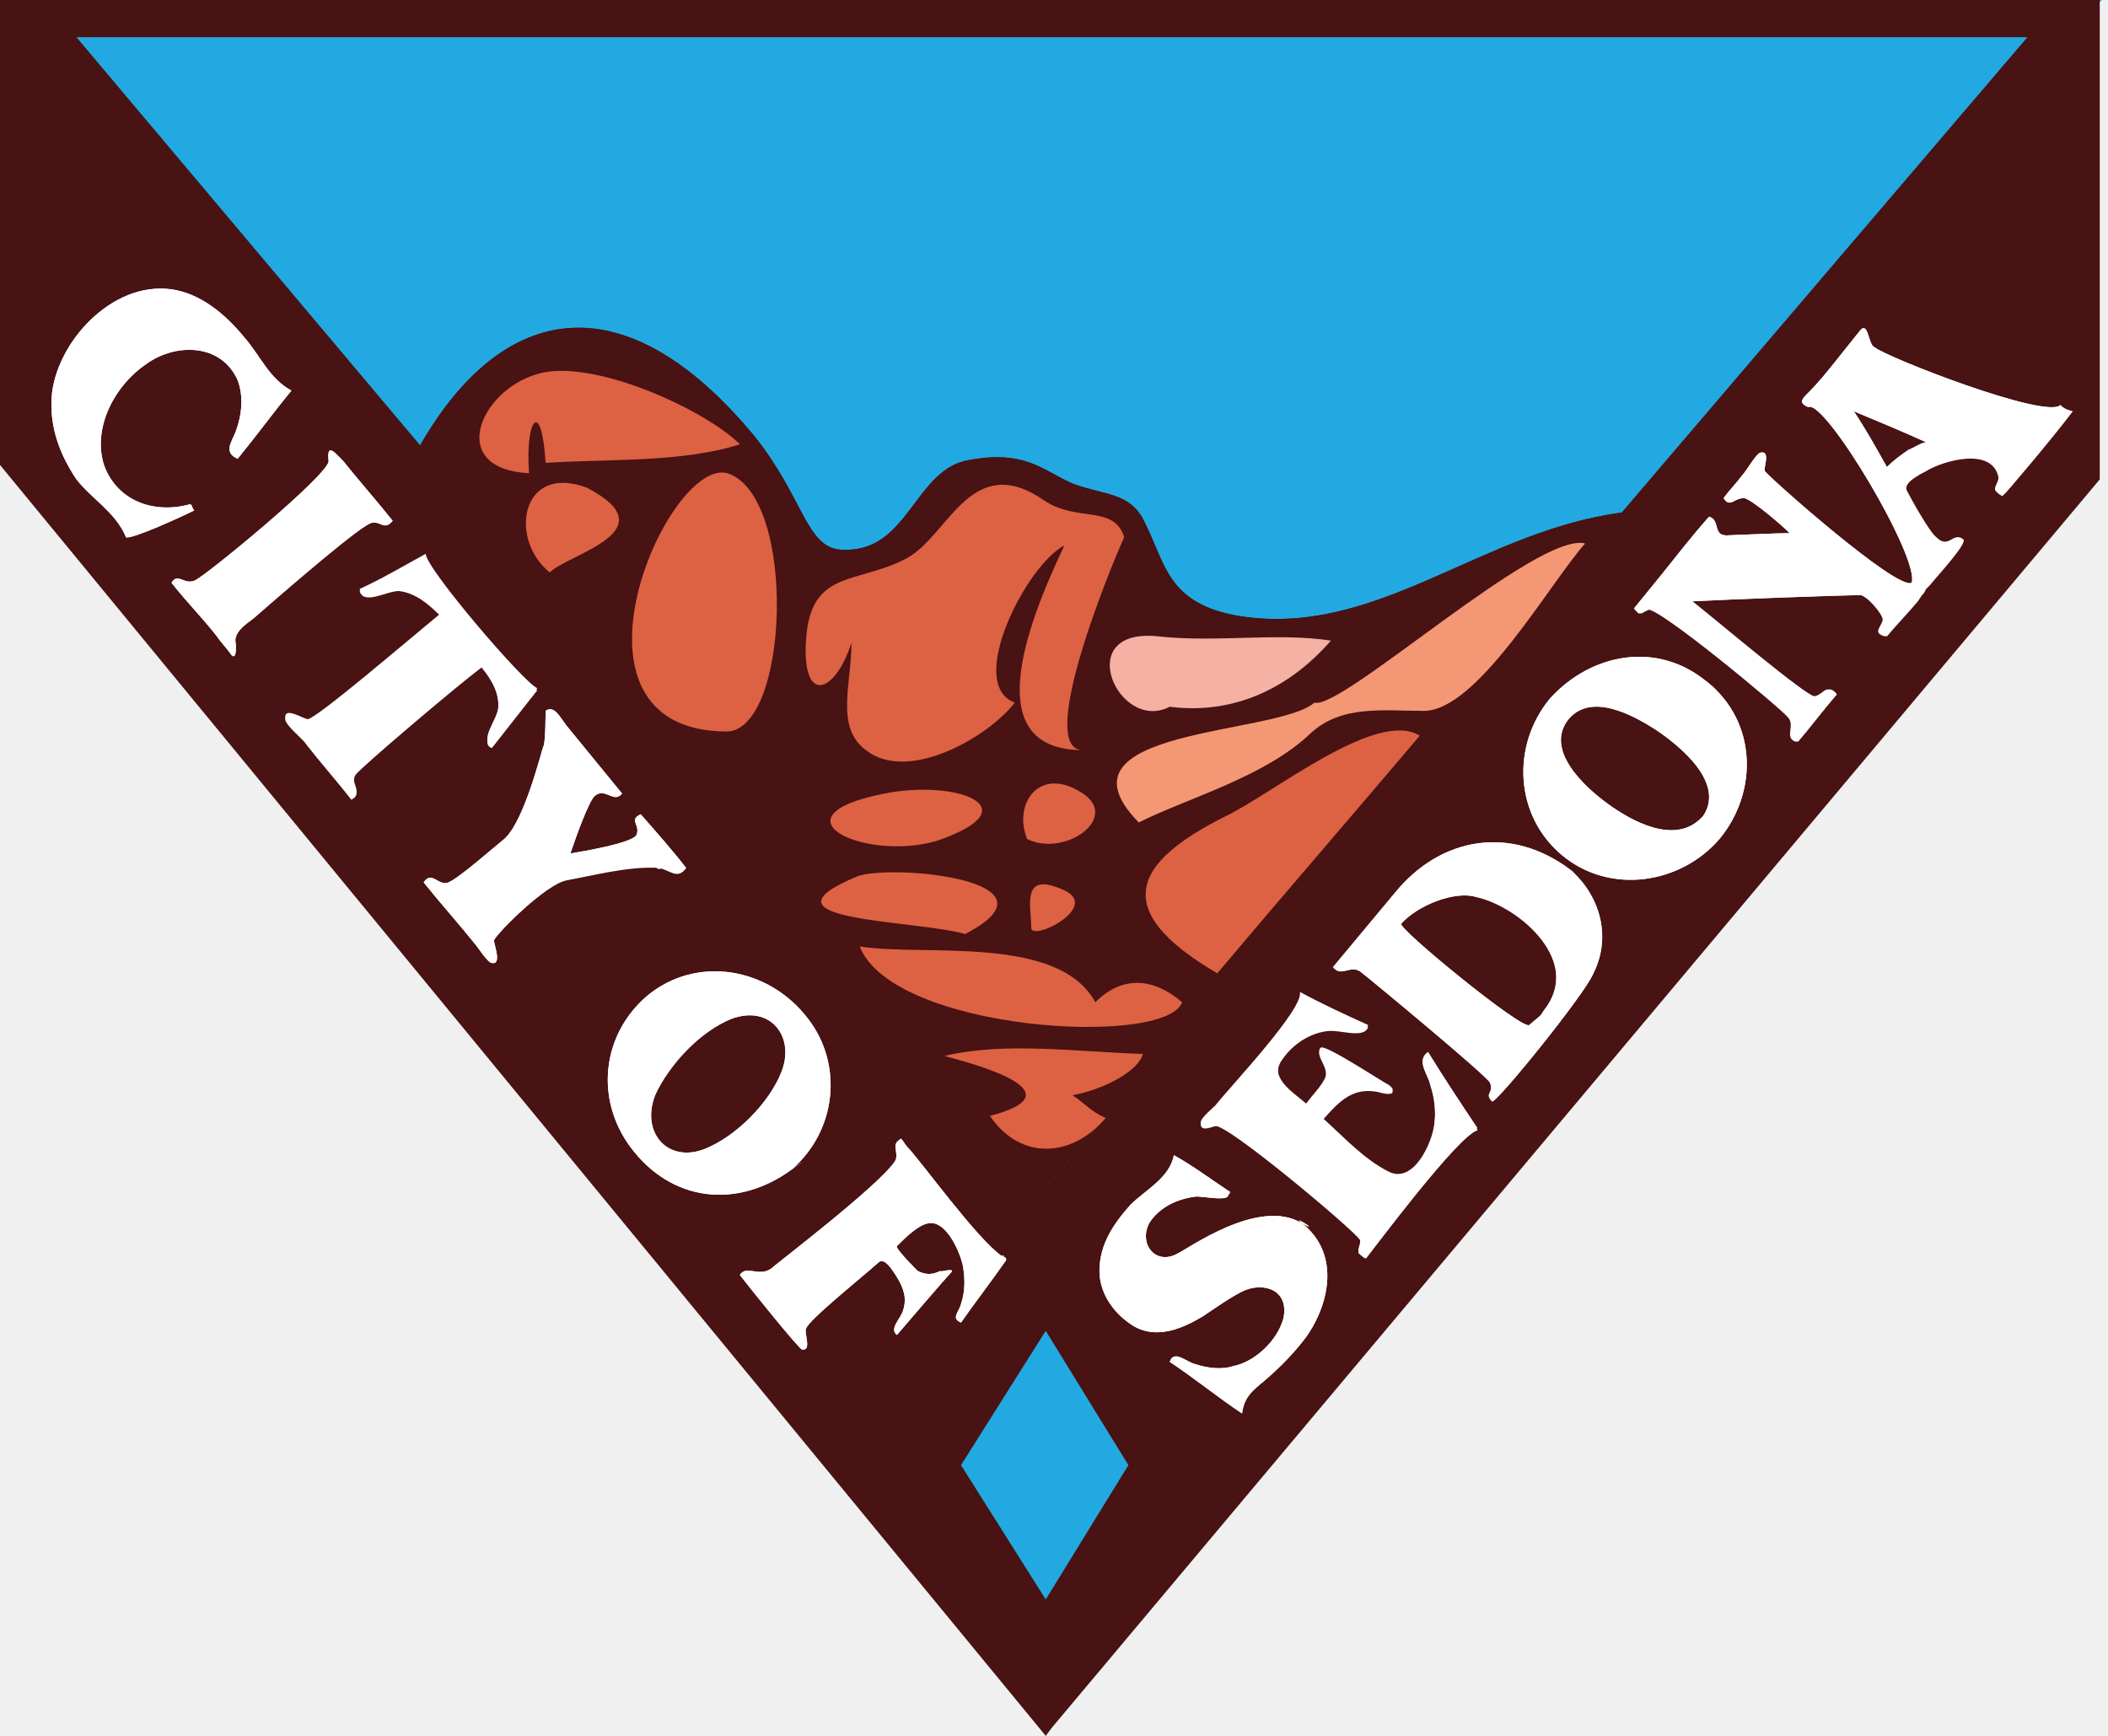
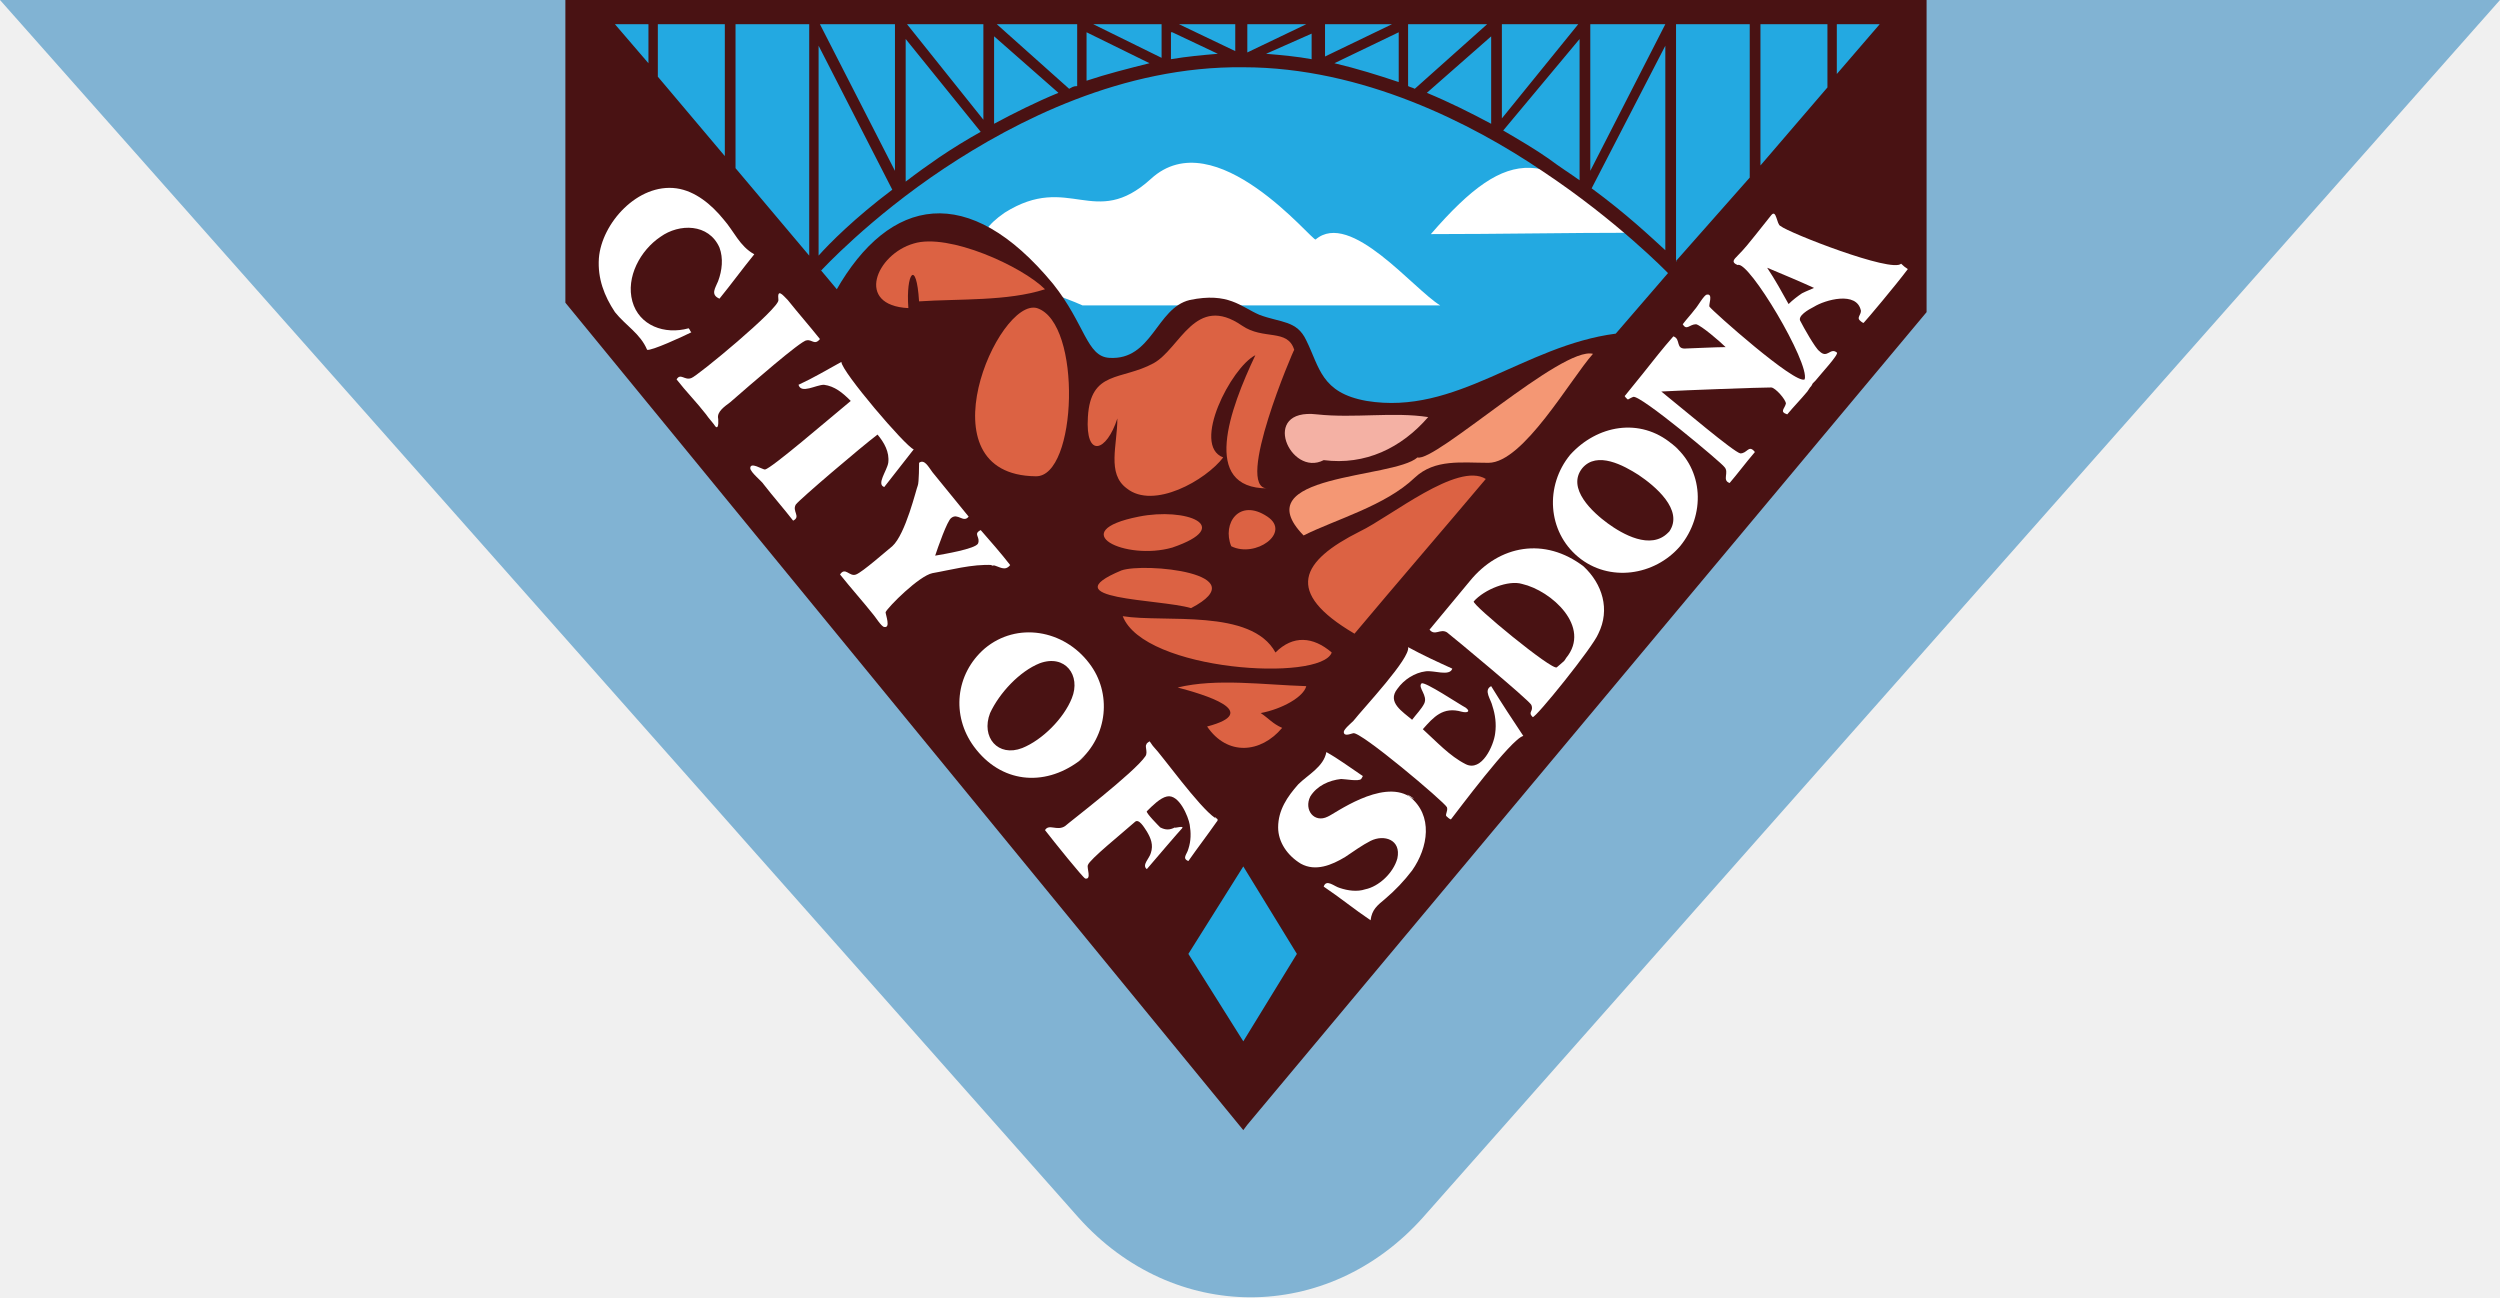
- <svg xmlns="http://www.w3.org/2000/svg" width="102" height="84" fill="none">
-   <path d="m0 0 50.6 59.1L101.7 0H0Z" fill="#23A9E1" />
-   <path d="M50.9 0H0v22.5L50.6 84l.3-.4 50.7-60.4V0H50.9Zm0 57.1-.3.4L3.7 1.8h94.4L50.9 57.1Z" fill="#491213" />
-   <path d="m50.6 57.5.3-.4 27.6-32.3c-6.9.9-11.9 6.1-18.6 5-3.4-.6-3.5-2.5-4.5-4.5-.7-1.5-1.9-1.3-3.5-1.9-1.4-.6-2.3-1.7-5.2-1.1-2.5.6-2.8 4.5-6 4.3-1.7-.1-1.8-2.5-4.2-5.5-6.3-7.6-12.2-6.5-16.2.5l30.3 35.9Z" fill="#491213" />
-   <path d="M23.3 32.2c.5.6.9 1.3.8 2.1-.1.6-.9 1.5-.3 1.8.7-.9 1.5-1.9 2.2-2.8-.6-.2-5.4-5.8-5.4-6.5-1.1.6-2.1 1.2-3.2 1.7.2.7 1.3 0 1.9 0 .8.1 1.4.6 2 1.2-1.7 1.4-5.9 5-6.4 5.1-.2 0-1.1-.6-1.1-.1 0 .3.9 1 1 1.2.7.9 1.5 1.8 2.2 2.7.6-.3-.1-.7.2-1.2.3-.3 4.9-4.2 6.1-5.2ZM18 25.3c.4-.1.6.4 1-.1-.8-1-1.6-1.9-2.4-2.9-.4-.4-.8-.9-.7 0 .1.6-6.1 5.7-6.5 5.8-.5.2-.8-.4-1.1.1.7.9 1.5 1.7 2.2 2.6.2.3.5.6.7.9.3.3.2-.7.2-.6-.1-.5.5-.9.9-1.2 1.5-1.4 5.3-4.6 5.7-4.6ZM9.2 24.4c-1.8.5-3.6-.2-4.2-2-.5-1.8.6-3.8 2.1-4.8 1.4-1 3.6-1 4.4.8.3.8.2 1.7-.1 2.5-.2.5-.6 1 .1 1.3.9-1.1 1.7-2.2 2.6-3.3-1.1-.6-1.5-1.7-2.3-2.6-.9-1.1-2.1-2.1-3.5-2.3-2.9-.4-5.6 2.6-5.8 5.2-.1 1.5.4 2.8 1.2 4 .8 1 1.9 1.6 2.4 2.8.3.1 2.7-1 3.3-1.3-.1-.1-.1-.3-.2-.3-.7.2 0 0 0 0ZM48.5 60.8c-1.2-.8-4-4.7-4.6-5.3-.1-.1-.2-.3-.3-.4 0 0-.3.2-.2.2-.2.1.1.6-.1.9-.8 1.2-5.8 5-6 5.2-.6.4-1.2-.2-1.5.3.7.9 2.8 3.5 3 3.6.5.1.1-.8.2-1 .1-.4 2.6-2.4 3.5-3.2.3-.3.7.4.9.7.3.5.5 1 .3 1.6-.1.4-.7.9-.3 1.2.6-.7 2.4-2.8 2.6-3 .3-.3-.6 0-.5-.1-.4.2-.7.2-1.1 0-.1-.1-1.1-1.1-1-1.2.4-.4 1-1 1.5-1.1.9-.2 1.6 1.5 1.7 2.1.1.6.1 1.2-.1 1.8-.1.4-.5.7 0 .9.7-1 1.4-1.9 2.1-2.9.2-.2 0-.3-.1-.3-.1-.1.2 0 0 0ZM38.3 56.6c2.2-1.9 2.5-5.1.8-7.3-1.9-2.5-5.4-3.1-7.8-1.1-2.2 1.9-2.5 5-.8 7.3 2 2.7 5.2 3 7.8 1.1 1.2-.9-.1.1 0 0Zm-.5-4.7c-.6 1.5-2.2 3.1-3.7 3.7-1.8.7-3.1-.8-2.4-2.6.6-1.5 2.2-3.1 3.7-3.7 1.9-.7 3.1.9 2.4 2.6-.3.9.1-.2 0 0ZM31.9 42c.5.1.9.6 1.3 0-.7-.9-1.5-1.8-2.2-2.6-.6.3 0 .5-.2 1-.2.4-2.6.8-3.2.9.2-.6.9-2.6 1.2-2.8.5-.4.9.4 1.3-.1l-2.7-3.3c-.3-.4-.6-1-1-.7 0 0 0 1.5-.1 1.7-.1.2-.9 3.6-1.9 4.5-.5.4-2.2 1.9-2.7 2.1-.5.2-.8-.6-1.2 0 .8 1 1.7 2 2.5 3 .1.1.6.9.8.9.5.1.1-.9.1-1.1.2-.4 2.5-2.7 3.5-2.9 1.2-.3 3-.8 4.5-.6.3.1-.4 0 0 0ZM69.2 52.4c.2.6.3 1.3.2 2-.1.9-1 2.9-2.2 2.3C66 56.1 65 55 64 54.1c.8-.9 1.5-1.7 2.9-1.3.4.1.7 0 .3-.3-.4-.2-3.1-2-3.3-1.8-.3.3.5.9.2 1.5-.2.4-.6.8-.9 1.2-.7-.6-1.9-1.3-1.1-2.3.5-.7 1.3-1.2 2.1-1.3.6-.1 1.8.4 2-.2-1.1-.5-2.2-1-3.3-1.6.2.8-3.3 4.5-4.1 5.5-.1.1-.7.6-.7.8 0 .4.6.1.7.1.5-.2 6.8 5.1 7 5.5.1.3-.2.6 0 .7 0 0 .2.2.3.2.4-.5 4.5-6 5.4-6.2-.8-1.2-1.6-2.4-2.4-3.7-.6.4 0 1.1.1 1.5ZM63 59.2c-2.1-1.3-5.6 1.3-6.1 1.5-1 .5-1.8-.5-1.3-1.5.5-.8 1.4-1.2 2.3-1.3.3 0 1.4.2 1.5 0 .1-.2.2-.2 0-.3-.9-.6-1.7-1.2-2.6-1.7-.2 1.1-1.4 1.7-2.1 2.4-.8.9-1.5 1.9-1.5 3.2 0 1.1.7 2.1 1.7 2.7 1.1.6 2.3.1 3.3-.5.6-.4 1.3-.9 1.9-1.2 1-.5 2.3-.1 2 1.3-.3 1.1-1.4 2.1-2.4 2.3-.6.2-1.3.1-1.9-.1-.4-.1-1-.7-1.2-.1 1.2.8 2.3 1.7 3.5 2.5.1-.8.5-1.1 1.1-1.6.7-.6 1.4-1.3 2-2.1 1.2-1.7 1.6-4.1-.2-5.5ZM63 59.2c1 .5-.6-.5 0 0ZM99.7 19.6c-.7.7-8.4-2.3-9-2.8-.3-.1-.3-1.3-.7-.8l-1.2 1.5c-.4.5-.8 1-1.3 1.5-.3.3-.5.5 0 .7.8-.4 5.4 7.3 5 8.5-.7.4-6.9-5.1-7.1-5.4-.1-.1.3-1-.2-.9-.2 0-.7.9-.9 1.1-.3.4-.6.7-.9 1.1.3.5.5 0 1 0 .4.1 1.8 1.3 2.2 1.7-.7 0-2.7.1-2.9.1-.9.1-.4-.7-1-.9-.8.9-1.5 1.8-2.3 2.8-.4.5-.9 1.1-1.3 1.6-.1.1 0 0 .1.1.3.3.1.2.6 0s6.6 4.9 6.8 5.2c.4.5-.2 1 .4 1.2.6-.7 1.2-1.5 1.8-2.2.1-.1.1-.1 0-.2-.4-.4-.5.2-1 .2-.5-.1-4.4-3.4-5.9-4.6 1.8-.1 7.3-.3 8.2-.3.3 0 1.1.9 1.1 1.2-.1.4-.5.6.1.8.5-.6 1-1.1 1.5-1.7l.2-.3c.1-.1.1-.1.2-.3l.2-.2c.4-.5 1.8-2 1.6-2.2-.5-.4-.7.5-1.3-.1-.3-.2-1.2-1.8-1.4-2.2-.3-.4.6-.9 1-1.1.8-.5 3.2-1.2 3.5.3 0 .3-.3.5-.1.7 0 0 .2.2.3.2.2-.2 2.4-2.8 3.3-4-.4-.1-.5-.2-.6-.3Zm-7.4 2.2c.1-.1.2-.1 0 0-.3.2-.7.5-1 .8-.5-.9-1-1.8-1.6-2.7 1.2.5 2.4 1 3.5 1.5-.2 0-.5.2-.9.4ZM82.6 33c-2.4-2-5.6-1.4-7.6.8-1.9 2.3-1.7 5.7.6 7.6 2.3 1.9 5.7 1.4 7.6-.8 1.9-2.3 1.8-5.7-.6-7.6Zm-.3 6.6c-1.3 1.3-3.4.1-4.5-.7-1.1-.8-3.1-2.6-1.9-4.1 1.1-1.3 3.1-.2 4.2.5 1.2.8 3.4 2.6 2.3 4.2l-.1.1Z" fill="#fff" />
-   <path d="M82.6 33c1.2 1-.3-.2 0 0ZM82.3 39.6l.1-.1-.1.1ZM76 42.1c.1.1.3.2 0 0-2.9-2.2-6.3-1.6-8.5 1.1l-3 3.6c.4.5.8-.1 1.3.2.4.3 6.2 5.1 6.3 5.4.2.5-.3.5.1.9.2.1 4.5-5.2 4.9-6.2.9-1.8.3-3.8-1.1-5Zm-1.3 6.8c-.2.3 0 .1-.7.7-.3.3-6.4-4.7-6.2-4.9.8-.9 2.6-1.6 3.6-1.3 2.2.4 5.2 3.1 3.3 5.5Z" fill="#fff" />
-   <path d="m50.6 57.5.3-.4 27.6-32.3c-6.9.9-11.9 6.1-18.6 5-3.4-.6-3.5-2.5-4.5-4.5-.7-1.5-1.9-1.3-3.5-1.9-1.4-.6-2.3-1.7-5.2-1.1-2.5.6-2.8 4.5-6 4.3-1.7-.1-1.8-2.5-4.2-5.5-6.3-7.6-12.2-6.5-16.2.5l30.3 35.9Z" fill="#491213" />
-   <path d="m46.5 70.9 4.1-6.5 4 6.5-4 6.5-4.1-6.5Z" fill="#23A9E1" />
-   <path d="M23.3 32.3c.5.6.9 1.3.8 2.1-.1.6-.9 1.6-.3 1.8.7-.9 1.5-1.9 2.2-2.8-.6-.2-5.4-5.8-5.4-6.5-1.1.6-2.1 1.2-3.2 1.7.2.7 1.3 0 1.9 0 .8.1 1.4.6 2 1.2-1.7 1.4-5.9 5-6.4 5.1-.2 0-1.1-.6-1.1-.1 0 .3.9 1 1 1.2.7.9 1.5 1.8 2.2 2.7.6-.3-.1-.7.2-1.2.3-.4 4.9-4.3 6.1-5.2ZM18 25.3c.4-.1.6.4 1-.1-.8-1-1.6-1.9-2.4-2.9-.4-.4-.8-.9-.7 0 .1.6-6.1 5.7-6.5 5.8-.5.2-.8-.4-1.1.1.7.9 1.5 1.7 2.2 2.6.2.3.5.6.7.9.3.3.2-.7.2-.6-.1-.5.5-.9.9-1.2 1.5-1.3 5.3-4.6 5.7-4.6ZM9.2 24.4c-1.8.5-3.7-.2-4.2-2s.6-3.8 2.1-4.8c1.4-1 3.6-1 4.4.8.3.8.2 1.7-.1 2.5-.2.5-.6 1 .1 1.3.9-1.1 1.7-2.2 2.6-3.3-1.1-.6-1.5-1.7-2.3-2.6-.9-1.1-2.1-2.1-3.5-2.3-2.9-.4-5.6 2.6-5.8 5.2-.1 1.5.4 2.8 1.2 4 .8 1 1.9 1.6 2.4 2.8.3.1 2.7-1 3.3-1.3-.1-.1-.1-.2-.2-.3-.7.2 0 0 0 0ZM48.5 60.8c-1.2-.8-4-4.7-4.6-5.3-.1-.1-.2-.3-.3-.4 0 0-.3.2-.2.2-.2.1.1.6-.1.9-.8 1.2-5.8 5-6 5.2-.6.4-1.2-.2-1.5.3.7.9 2.8 3.5 3 3.6.5.1.1-.8.2-1 .1-.4 2.6-2.4 3.5-3.2.3-.3.7.4.9.7.3.5.5 1 .3 1.6-.1.4-.7.9-.3 1.2.6-.7 2.4-2.8 2.6-3 .3-.3-.6 0-.5-.1-.4.2-.7.2-1.1 0-.1-.1-1.1-1.1-1-1.2.4-.4 1-1 1.5-1.1.9-.2 1.6 1.5 1.7 2.1.1.6.1 1.2-.1 1.8-.1.4-.5.7 0 .9.7-1 1.4-1.9 2.1-2.9.2-.2 0-.3-.1-.3-.1-.1.2 0 0 0ZM38.3 56.6c2.2-1.9 2.5-5.1.8-7.3-1.9-2.5-5.4-3.1-7.8-1.1-2.2 1.9-2.5 5-.8 7.3 2 2.7 5.2 3 7.8 1.1 1.2-.9-.1.1 0 0Zm-.5-4.7c-.6 1.5-2.2 3.1-3.7 3.7-1.8.7-3.1-.8-2.4-2.6.7-1.5 2.2-3.1 3.7-3.7 1.9-.7 3.1.9 2.4 2.6-.4.9.1-.2 0 0ZM31.9 42c.5.1.9.5 1.3 0-.7-.9-1.5-1.8-2.2-2.6-.6.3 0 .5-.2 1-.2.4-2.6.8-3.2.9.2-.6.9-2.6 1.2-2.8.5-.4.9.4 1.3-.1l-2.7-3.3c-.3-.4-.6-1-1-.7 0 0 0 1.5-.1 1.7-.1.2-.9 3.6-1.9 4.5-.5.4-2.2 1.9-2.7 2.1-.5.2-.8-.6-1.2 0 .8 1 1.7 2 2.5 3 .1.1.6.9.8.9.5.1.1-.9.1-1.1.2-.4 2.5-2.7 3.5-2.9 1.2-.2 3-.7 4.5-.6.3.1-.4 0 0 0Z" fill="#fff" />
-   <path d="M25.6 22.9c-4-.2-2.4-4 .4-4.8 2.6-.8 8.1 1.7 9.8 3.4-2.8.9-6.4.7-9.4.9-.2-3.2-1-2.1-.8.5ZM26.6 27.7c-2-1.6-1.4-5.3 1.8-4.1 4 2.1-.9 3.2-1.8 4.1ZM35.1 35.4c-8.6-.1-2.8-13.3.1-12.5 3.4 1.1 3 12.6-.1 12.5ZM41.2 31.1c-.8 2.5-2.4 3-2.2-.1.2-3.5 2.5-2.7 4.9-4 2-1.1 3.1-5.2 6.6-2.8 1.6 1.1 3.4.2 3.9 1.8 0-.1-4.5 10.3-2 10.3-5 0-2.8-5.9-.9-9.9-1.8.9-4.8 6.7-2.4 7.6-1.3 1.7-5.2 3.9-7.2 2.3-1.5-1.1-.7-3.2-.7-5.2ZM45.3 40.7c-3.5 1-8.1-1.2-2.5-2.3 3.5-.7 7.2.7 2.5 2.3.1 0-.1 0 0 0ZM49.7 40.6c-.7-1.7.6-3.6 2.7-2.2 1.8 1.2-.9 3.1-2.7 2.2ZM46.7 45.2c-2.4-.7-10.5-.6-5.2-2.8 1.7-.6 10.2.2 5.2 2.8ZM49.9 44.9c0-1-.5-2.7 1.4-1.9 2.2.8-1.4 2.6-1.4 1.9 0 0 0-.2 0 0ZM57.2 48.5c-1.4-1.2-2.9-1.3-4.2 0-1.8-3.3-8.3-2.2-11.4-2.7 1.6 4.1 14.8 4.9 15.6 2.7ZM55.3 51c-3.2-.1-6.7-.6-9.6.1 1.9.5 6.4 1.8 2.2 2.9 1.5 2.2 4 2 5.6.1-.7-.3-1-.7-1.6-1.1 1.6-.3 3.2-1.2 3.4-2ZM58.9 47.1c-5.3-3.1-4-5.4.4-7.6 2.3-1.1 7.3-5.2 9.4-3.9-3.3 3.9-6.6 7.7-9.8 11.5Z" fill="#DC6243" />
-   <path d="M55.1 39.8c-4.5-4.6 6.7-4.2 8.5-5.8 1.3.4 10.8-8.3 13.1-7.7-1.7 1.9-5.2 8.1-7.8 8.1-2 0-4-.3-5.5 1.1-2.2 2.1-5.9 3.1-8.3 4.3Z" fill="#F49774" />
-   <path d="M56.6 34.2c-2.5 1.3-4.8-3.9-.5-3.4 2.8.3 5.7-.2 8.3.2-2 2.3-4.7 3.6-7.8 3.2Z" fill="#F4B1A4" />
-   <path d="M69.2 52.5c.2.6.3 1.3.2 2-.1.9-1 2.9-2.2 2.3-1.2-.6-2.2-1.7-3.2-2.6.8-.9 1.5-1.7 2.9-1.3.4.1.7 0 .3-.3-.4-.2-3.1-2-3.3-1.8-.3.3.5.9.2 1.5-.2.4-.6.8-.9 1.2-.7-.6-1.9-1.3-1.1-2.3.5-.7 1.3-1.2 2.1-1.3.6-.1 1.8.4 2-.2-1.1-.5-2.2-1-3.3-1.6.2.8-3.3 4.5-4.1 5.5-.1.1-.7.6-.7.8 0 .4.6.1.7.1.5-.2 6.8 5.1 7 5.5.1.3-.2.6 0 .7 0 0 .2.2.3.2.4-.5 4.5-6 5.4-6.2-.8-1.2-1.6-2.4-2.4-3.7-.6.3 0 1 .1 1.5ZM63 59.2c-2.1-1.3-5.6 1.3-6.1 1.5-1 .5-1.8-.5-1.3-1.5.5-.8 1.4-1.2 2.3-1.3.3 0 1.3.2 1.5 0 .1-.2.2-.2 0-.3-.9-.6-1.7-1.2-2.6-1.7-.2 1.1-1.4 1.7-2.1 2.4-.8.9-1.5 1.9-1.5 3.2 0 1.1.7 2.1 1.7 2.7 1.1.6 2.3.1 3.3-.5.6-.4 1.3-.9 1.9-1.2 1-.5 2.3-.1 2 1.3-.3 1.1-1.4 2.1-2.4 2.3-.6.2-1.3.1-1.9-.1-.4-.1-1-.7-1.2-.1 1.2.8 2.3 1.7 3.5 2.5.1-.8.5-1.1 1.1-1.6.7-.6 1.4-1.3 2-2.1 1.2-1.7 1.6-4.1-.2-5.5ZM63 59.2c1 .6-.6-.5 0 0ZM99.7 19.6c-.7.7-8.4-2.3-9-2.8-.3-.1-.3-1.3-.7-.8l-1.2 1.5c-.4.5-.8 1-1.3 1.5-.3.3-.5.5 0 .7.8-.4 5.4 7.3 5 8.5-.7.4-6.9-5.1-7.1-5.4-.1-.1.3-1-.2-.9-.2 0-.7.9-.9 1.1-.3.4-.6.7-.9 1.1.3.5.5 0 1 0 .4.1 1.8 1.3 2.2 1.7-.7 0-2.7.1-2.9.1-.9.1-.4-.7-1-.9-.8.9-1.5 1.8-2.3 2.8-.4.5-.9 1.1-1.3 1.6-.1.1 0 0 0 .1.3.3.1.2.6 0s6.6 4.9 6.8 5.2c.4.4-.2 1 .4 1.2.6-.7 1.2-1.5 1.8-2.2.1-.1.1-.1 0-.2-.4-.4-.5.2-1 .2-.5-.1-4.4-3.4-5.9-4.6 1.8-.1 7.3-.3 8.2-.3.3 0 1.1.9 1.1 1.2-.1.4-.5.6.1.8.5-.6 1-1.1 1.5-1.7l.2-.3c.1-.1.1-.1.2-.3l.2-.2c.4-.5 1.8-2 1.6-2.1-.5-.4-.7.5-1.3-.1-.3-.2-1.2-1.8-1.4-2.2-.3-.4.6-.9 1-1.1.8-.5 3.2-1.2 3.5.3 0 .3-.3.5-.1.7 0 0 .2.2.3.2.2-.2 2.4-2.8 3.3-4-.3-.2-.4-.3-.5-.4Zm-7.4 2.2c.1 0 .2-.1 0 0-.3.2-.7.5-1 .8-.5-.9-1-1.8-1.6-2.7 1.2.5 2.4 1 3.5 1.5-.2.1-.5.2-.9.4ZM82.6 33c-2.4-2-5.6-1.4-7.6.8-1.9 2.3-1.7 5.7.6 7.6 2.3 1.9 5.7 1.4 7.6-.8 1.9-2.3 1.8-5.7-.6-7.6Zm-.3 6.6s0 .1 0 0c-1.3 1.3-3.4.1-4.5-.7-1.1-.8-3.1-2.6-1.9-4.1 1.1-1.3 3.1-.2 4.2.5 1.2.8 3.4 2.6 2.3 4.2l-.1.1Z" fill="#fff" />
-   <path d="M82.6 33c1.2 1-.3-.2 0 0ZM82.3 39.7c0-.1 0-.1 0 0l.1-.1c-.1 0-.1.1-.1.1ZM76 42.1c.1.1.3.3 0 0-2.9-2.2-6.3-1.6-8.5 1.1l-3 3.6c.4.5.8-.1 1.3.2.4.3 6.2 5.1 6.3 5.4.2.5-.3.5.1.9.2.1 4.5-5.2 4.9-6.2.9-1.8.3-3.7-1.1-5Zm-1.3 6.8c-.2.3 0 .1-.7.7-.3.3-6.4-4.7-6.2-4.9.8-.9 2.6-1.6 3.6-1.3 2.2.5 5.2 3.2 3.3 5.5Z" fill="#fff" />
+ <svg xmlns="http://www.w3.org/2000/svg" width="185" height="96" fill="none">
+   <path d="M185 0H0l79.81 90.101c7.039 7.865 18.44 7.865 25.479 0L185 0Z" fill="#81B3D3" />
+   <path d="M42.83.697 92.004 58.84l48.878-57.745L42.83.697Z" fill="#23A9E1" />
+   <path d="M120.954 17.224c-5.056 0-10.013.1-15.07.1 5.949-6.87 8.626-6.173 15.07-.1ZM80.107 22.6h26.471c-1.983-1.195-6.642-7.069-9.22-4.879-.198.2-7.436-8.86-12.195-4.48-4.163 3.784-6.047-.497-10.806 2.49-5.255 3.583 3.172 5.674 5.75 6.869Z" fill="#fff" />
+   <path d="M92.302 0H41.838v22.4l50.166 61.23.298-.398 50.265-60.134V0H92.302ZM54.429 1.792h5.453v17.124l-5.453-6.471V1.792Zm-.793 9.757L48.68 5.675V1.792h4.957v9.757ZM72.771 8.86 67.12 1.792h5.65v7.069Zm-6.544 3.783L60.675 1.792h5.552v10.852Zm-5.65-9.259 5.452 10.653c-2.776 2.09-4.66 3.982-5.453 4.878V3.385Zm6.443-.498 5.552 6.87a41.788 41.788 0 0 0-3.073 1.891 53.637 53.637 0 0 0-2.479 1.793V2.886Zm6.544-.199 4.759 4.182c-1.686.696-3.272 1.493-4.76 2.29V2.687Zm5.552 3.883-5.354-4.779h5.949v4.58c-.298 0-.397.1-.595.199Zm18.936-4.779h4.957l-4.957 2.39v-2.39Zm-5.75 0h4.362l-4.362 2.09v-2.09Zm-.893 1.991-4.164-1.99h4.164v1.99Zm-5.452.498L80.9 1.792h5.057v2.489Zm-5.552-1.892 4.66 2.29c-1.587.399-3.173.797-4.66 1.295V2.389Zm6.345 0 3.37 1.593c-1.19.1-2.28.2-3.47.399V2.389h.1Zm10.31.1v1.892c-1.09-.2-2.18-.3-3.37-.399l3.37-1.493Zm6.445-.1v3.684c-1.487-.498-3.074-.995-4.759-1.394l4.759-2.29Zm.694-.597h5.849l-5.353 4.779c-.199-.1-.298-.1-.496-.2V1.793Zm13.483 0h5.552l-5.552 10.852V1.792Zm-6.543 0h5.651l-5.651 6.97v-6.97Zm-.793.896V9.16c-1.487-.796-3.074-1.593-4.759-2.29l4.759-4.18Zm6.543.2V13.34c-.694-.498-1.487-.996-2.28-1.593-.992-.697-2.181-1.394-3.371-2.09l5.651-6.77Zm6.345.497v15.133c-1.09-.996-2.875-2.688-5.453-4.58l5.453-10.553Zm.793 15.93V1.791h5.453v11.35l-5.453 6.172c.099.1 0 .1 0 0Zm6.246-17.523h4.957v4.68l-4.957 5.774V1.792Zm-82.288 0V4.68l-2.479-2.887h2.479Zm12.69 18.12.1.1s3.569-3.883 9.12-7.567c5.255-3.485 13.187-7.567 22.11-7.467 8.823 0 16.953 4.181 22.108 7.666 5.552 3.684 9.22 7.467 9.319 7.566l-3.866 4.48c-6.841.897-11.798 6.074-18.441 4.979-3.37-.598-3.47-2.49-4.461-4.48-.694-1.494-1.884-1.295-3.47-1.892-1.388-.598-2.28-1.693-5.155-1.095-2.479.597-2.776 4.48-5.949 4.28-1.685-.099-1.785-2.488-4.164-5.475-6.246-7.567-12.095-6.471-16.061.498l30.04 35.742-31.23-37.335Zm75.249-14.436V1.792h3.173l-3.173 3.684Z" fill="#491213" />
+   <path d="m87.94 70.588 4.064-6.472 3.966 6.472-3.966 6.47-4.065-6.47Z" fill="#23A9E1" />
+   <path d="M64.938 32.158c.496.597.893 1.294.793 2.09-.099.598-.892 1.593-.297 1.792.694-.896 1.487-1.891 2.181-2.787-.595-.2-5.353-5.775-5.353-6.472-1.091.598-2.083 1.195-3.173 1.693.198.697 1.289 0 1.884 0 .793.1 1.388.597 1.983 1.195-1.686 1.393-5.85 4.978-6.346 5.077-.198 0-1.09-.597-1.09-.1 0 .3.892.996.991 1.195.694.896 1.487 1.792 2.181 2.688.595-.298-.099-.697.199-1.194.297-.398 4.858-4.281 6.047-5.177ZM59.684 25.189c.396-.1.595.398.991-.1-.793-.996-1.586-1.892-2.38-2.887-.396-.399-.792-.896-.693 0 .099.597-6.048 5.675-6.444 5.774-.496.2-.794-.398-1.091.1.694.896 1.487 1.692 2.181 2.588.198.299.496.598.694.896.297.299.198-.697.198-.597-.099-.498.496-.896.893-1.195 1.487-1.294 5.254-4.58 5.65-4.58ZM50.96 24.293c-1.785.497-3.669-.2-4.165-1.992-.495-1.792.595-3.783 2.082-4.779 1.388-.995 3.57-.995 4.363.797.297.796.198 1.692-.1 2.489-.198.498-.594.995.1 1.294.892-1.095 1.685-2.19 2.577-3.285-1.09-.598-1.487-1.693-2.28-2.589-.892-1.095-2.082-2.09-3.47-2.29-2.875-.398-5.552 2.589-5.75 5.177-.1 1.494.396 2.788 1.19 3.983.793.995 1.883 1.593 2.379 2.787.297.1 2.677-.995 3.272-1.294-.1-.1-.1-.199-.199-.299-.694.2 0 0 0 0ZM89.922 60.532c-1.19-.796-3.965-4.68-4.56-5.277-.1-.1-.198-.298-.298-.398 0 0-.297.2-.198.2-.198.099.1.597-.1.895-.792 1.195-5.75 4.978-5.948 5.177-.594.399-1.19-.199-1.487.3.694.895 2.776 3.484 2.974 3.583.496.1.1-.796.199-.995.099-.399 2.578-2.39 3.47-3.186.297-.299.694.398.892.697.297.497.496.995.297 1.593-.099.398-.694.896-.297 1.194.595-.697 2.38-2.787 2.578-2.986.297-.3-.595 0-.496-.1-.397.2-.694.2-1.09 0-.1-.1-1.091-1.095-.992-1.195.397-.398.991-.995 1.487-1.095.892-.199 1.586 1.493 1.686 2.09.099.598.099 1.195-.1 1.793-.099.398-.495.697 0 .896.694-.996 1.388-1.892 2.082-2.887.199-.2 0-.299-.099-.299-.099-.1.199 0 0 0ZM79.81 56.35c2.18-1.891 2.478-5.077.793-7.267-1.884-2.49-5.354-3.087-7.733-1.095-2.181 1.891-2.479 4.977-.793 7.267 1.983 2.688 5.155 2.987 7.733 1.095 1.19-.895-.1.1 0 0Zm-.496-4.679c-.595 1.494-2.181 3.087-3.668 3.684-1.785.697-3.074-.796-2.38-2.589.694-1.493 2.181-3.086 3.669-3.683 1.883-.697 3.073.896 2.379 2.588-.396.896.1-.199 0 0ZM73.465 41.815c.495.1.892.498 1.288 0-.694-.896-1.487-1.792-2.18-2.589-.595.299 0 .498-.199.996-.198.398-2.578.796-3.172.896.198-.597.892-2.589 1.19-2.788.495-.398.892.398 1.288-.1l-2.677-3.285c-.297-.398-.595-.995-.991-.697 0 0 0 1.494-.1 1.693-.099.199-.892 3.584-1.883 4.48-.496.398-2.181 1.892-2.677 2.09-.496.2-.793-.597-1.19 0 .794.996 1.686 1.992 2.479 2.988.1.1.595.896.793.896.496.1.1-.896.1-1.096.197-.398 2.478-2.688 3.47-2.887 1.189-.199 2.974-.697 4.46-.597.298.1-.396 0 0 0Z" fill="#fff" />
+   <path d="M67.219 22.8c-3.966-.2-2.38-3.983.396-4.78 2.578-.796 8.03 1.693 9.716 3.385-2.776.896-6.345.697-9.32.896-.197-3.186-.99-2.09-.792.498ZM76.637 35.244c-8.526-.1-2.776-13.241.1-12.445 3.37 1.095 2.974 12.544-.1 12.445ZM82.685 30.963c-.793 2.489-2.38 2.987-2.181-.1.198-3.484 2.478-2.688 4.858-3.982 1.983-1.095 3.073-5.177 6.543-2.788 1.586 1.096 3.371.2 3.867 1.792 0-.1-4.462 10.255-1.983 10.255-4.957 0-2.776-5.874-.892-9.856-1.785.896-4.76 6.67-2.38 7.566-1.289 1.693-5.155 3.883-7.138 2.29-1.487-1.095-.694-3.186-.694-5.177ZM86.75 40.52c-3.47.996-8.03-1.194-2.479-2.29 3.47-.696 7.138.698 2.479 2.29.099 0-.1 0 0 0ZM91.112 40.421c-.694-1.693.595-3.584 2.677-2.19 1.784 1.194-.892 3.086-2.677 2.19ZM88.138 45c-2.38-.696-10.41-.597-5.156-2.787 1.686-.597 10.113.2 5.156 2.788ZM98.548 48.286c-1.388-1.194-2.876-1.294-4.164 0-1.785-3.285-8.23-2.19-11.302-2.688 1.586 4.082 14.672 4.879 15.466 2.688ZM96.664 50.775c-3.173-.1-6.643-.597-9.518.1 1.884.498 6.345 1.792 2.181 2.887 1.488 2.19 3.966 1.991 5.552.1-.694-.3-.991-.697-1.586-1.096 1.586-.298 3.173-1.194 3.371-1.99ZM100.233 46.892c-5.254-3.086-3.966-5.376.397-7.566 2.28-1.095 7.237-5.177 9.319-3.883-3.272 3.883-6.543 7.666-9.716 11.45Z" fill="#DC6243" />
+   <path d="M96.466 39.625c-4.462-4.58 6.642-4.182 8.427-5.775 1.289.398 10.707-8.263 12.987-7.666-1.685 1.892-5.155 8.064-7.733 8.064-1.982 0-3.965-.298-5.452 1.096-2.182 2.09-5.85 3.086-8.23 4.28Z" fill="#F49774" />
+   <path d="M97.953 34.05c-2.479 1.294-4.759-3.884-.496-3.386 2.776.299 5.651-.199 8.229.2-1.983 2.29-4.66 3.583-7.733 3.185Z" fill="#F4B1A4" />
+   <path d="M110.445 52.269c.198.597.297 1.294.198 1.99-.099.897-.991 2.888-2.181 2.29-1.19-.597-2.181-1.692-3.173-2.588.794-.896 1.488-1.692 2.876-1.294.396.1.694 0 .297-.299-.397-.199-3.073-1.991-3.272-1.792-.297.299.496.896.199 1.493-.199.399-.595.797-.893 1.195-.694-.597-1.883-1.294-1.09-2.29.495-.697 1.289-1.194 2.082-1.294.595-.1 1.784.398 1.983-.2-1.091-.497-2.182-.995-3.272-1.592.198.797-3.272 4.48-4.065 5.476-.099.1-.694.597-.694.796 0 .399.595.1.694.1.496-.2 6.742 5.077 6.94 5.476.099.298-.198.597 0 .697 0 0 .198.199.297.199.397-.498 4.462-5.974 5.354-6.173-.793-1.195-1.586-2.39-2.379-3.684-.595.299 0 .996.099 1.494ZM104.298 58.94c-2.082-1.295-5.552 1.293-6.048 1.492-.991.498-1.784-.497-1.289-1.493.496-.796 1.388-1.195 2.28-1.294.298 0 1.29.199 1.488 0 .099-.2.198-.2 0-.299-.892-.597-1.686-1.195-2.578-1.692-.198 1.095-1.388 1.692-2.082 2.389-.793.896-1.487 1.892-1.487 3.186 0 1.095.694 2.09 1.685 2.688 1.091.597 2.28.1 3.272-.498.595-.398 1.289-.896 1.884-1.194.991-.498 2.28-.1 1.983 1.294-.298 1.095-1.388 2.09-2.38 2.29-.595.199-1.289.1-1.883-.1-.397-.1-.992-.697-1.19-.1 1.19.797 2.28 1.693 3.47 2.49.099-.797.496-1.096 1.09-1.593a13.288 13.288 0 0 0 1.983-2.091c1.19-1.693 1.587-4.082-.198-5.476Z" fill="#fff" />
+   <path d="M104.298 58.94c.991.596-.595-.499 0 0ZM140.683 19.514c-.694.697-8.328-2.29-8.923-2.788-.297-.1-.297-1.294-.694-.796l-1.189 1.493c-.397.498-.793.996-1.289 1.493-.298.299-.496.498 0 .697.793-.398 5.354 7.268 4.957 8.463-.694.398-6.841-5.078-7.039-5.377-.099-.1.297-.995-.198-.896-.199 0-.694.896-.893 1.096-.297.398-.595.697-.892 1.095.297.498.496 0 .991 0 .397.1 1.785 1.294 2.182 1.692-.694 0-2.677.1-2.876.1-.892.1-.396-.697-.991-.896-.793.896-1.487 1.792-2.28 2.787-.397.498-.893 1.096-1.289 1.593-.099.1 0 0 0 .1.297.299.099.2.595 0 .495-.2 6.543 4.878 6.741 5.177.397.398-.198.996.397 1.195.595-.697 1.19-1.494 1.785-2.19.099-.1.099-.1 0-.2-.397-.398-.496.2-.992.2-.496-.1-4.362-3.386-5.849-4.58 1.784-.1 7.237-.299 8.129-.299.298 0 1.091.896 1.091 1.195-.099.398-.496.597.099.796.496-.597.992-1.095 1.487-1.692l.199-.299c.099-.1.099-.1.198-.299l.198-.199c.397-.498 1.785-1.99 1.586-2.09-.495-.399-.694.497-1.288-.1-.298-.2-1.19-1.792-1.388-2.19-.298-.399.594-.896.991-1.096.793-.497 3.173-1.194 3.47.3 0 .298-.297.497-.099.696 0 0 .198.2.297.2.199-.2 2.38-2.788 3.272-3.983a2.729 2.729 0 0 1-.496-.398Zm-7.336 2.19c.099 0 .198-.1 0 0-.298.199-.694.498-.992.796-.495-.896-.991-1.792-1.586-2.688 1.19.498 2.379.996 3.47 1.494-.198.1-.496.199-.892.398ZM123.73 32.855c-2.38-1.992-5.552-1.394-7.535.796-1.884 2.29-1.685 5.675.595 7.566 2.28 1.892 5.651 1.394 7.535-.796 1.883-2.29 1.784-5.675-.595-7.566Zm-.298 6.57s0 .1 0 0c-1.288 1.295-3.37.1-4.461-.697-1.091-.796-3.073-2.588-1.884-4.081 1.091-1.295 3.074-.2 4.164.497 1.19.797 3.371 2.589 2.281 4.182l-.1.1Z" fill="#fff" />
+   <path d="M123.73 32.855c1.19.995-.298-.2 0 0ZM123.432 39.526c0-.1 0-.1 0 0l.1-.1c-.1 0-.1.1-.1.1ZM117.186 41.914c.1.1.298.3 0 0-2.875-2.19-6.245-1.593-8.427 1.096a9395.1 9395.1 0 0 1-2.974 3.584c.397.498.793-.1 1.289.199.397.299 6.147 5.077 6.246 5.376.198.498-.297.498.099.896.198.1 4.461-5.177 4.858-6.173.892-1.792.297-3.683-1.091-4.978Zm-1.288 6.77c-.199.3 0 .1-.694.697-.298.3-6.345-4.679-6.147-4.878.793-.896 2.578-1.593 3.569-1.294 2.181.497 5.155 3.186 3.272 5.475Z" fill="#fff" />
</svg>
